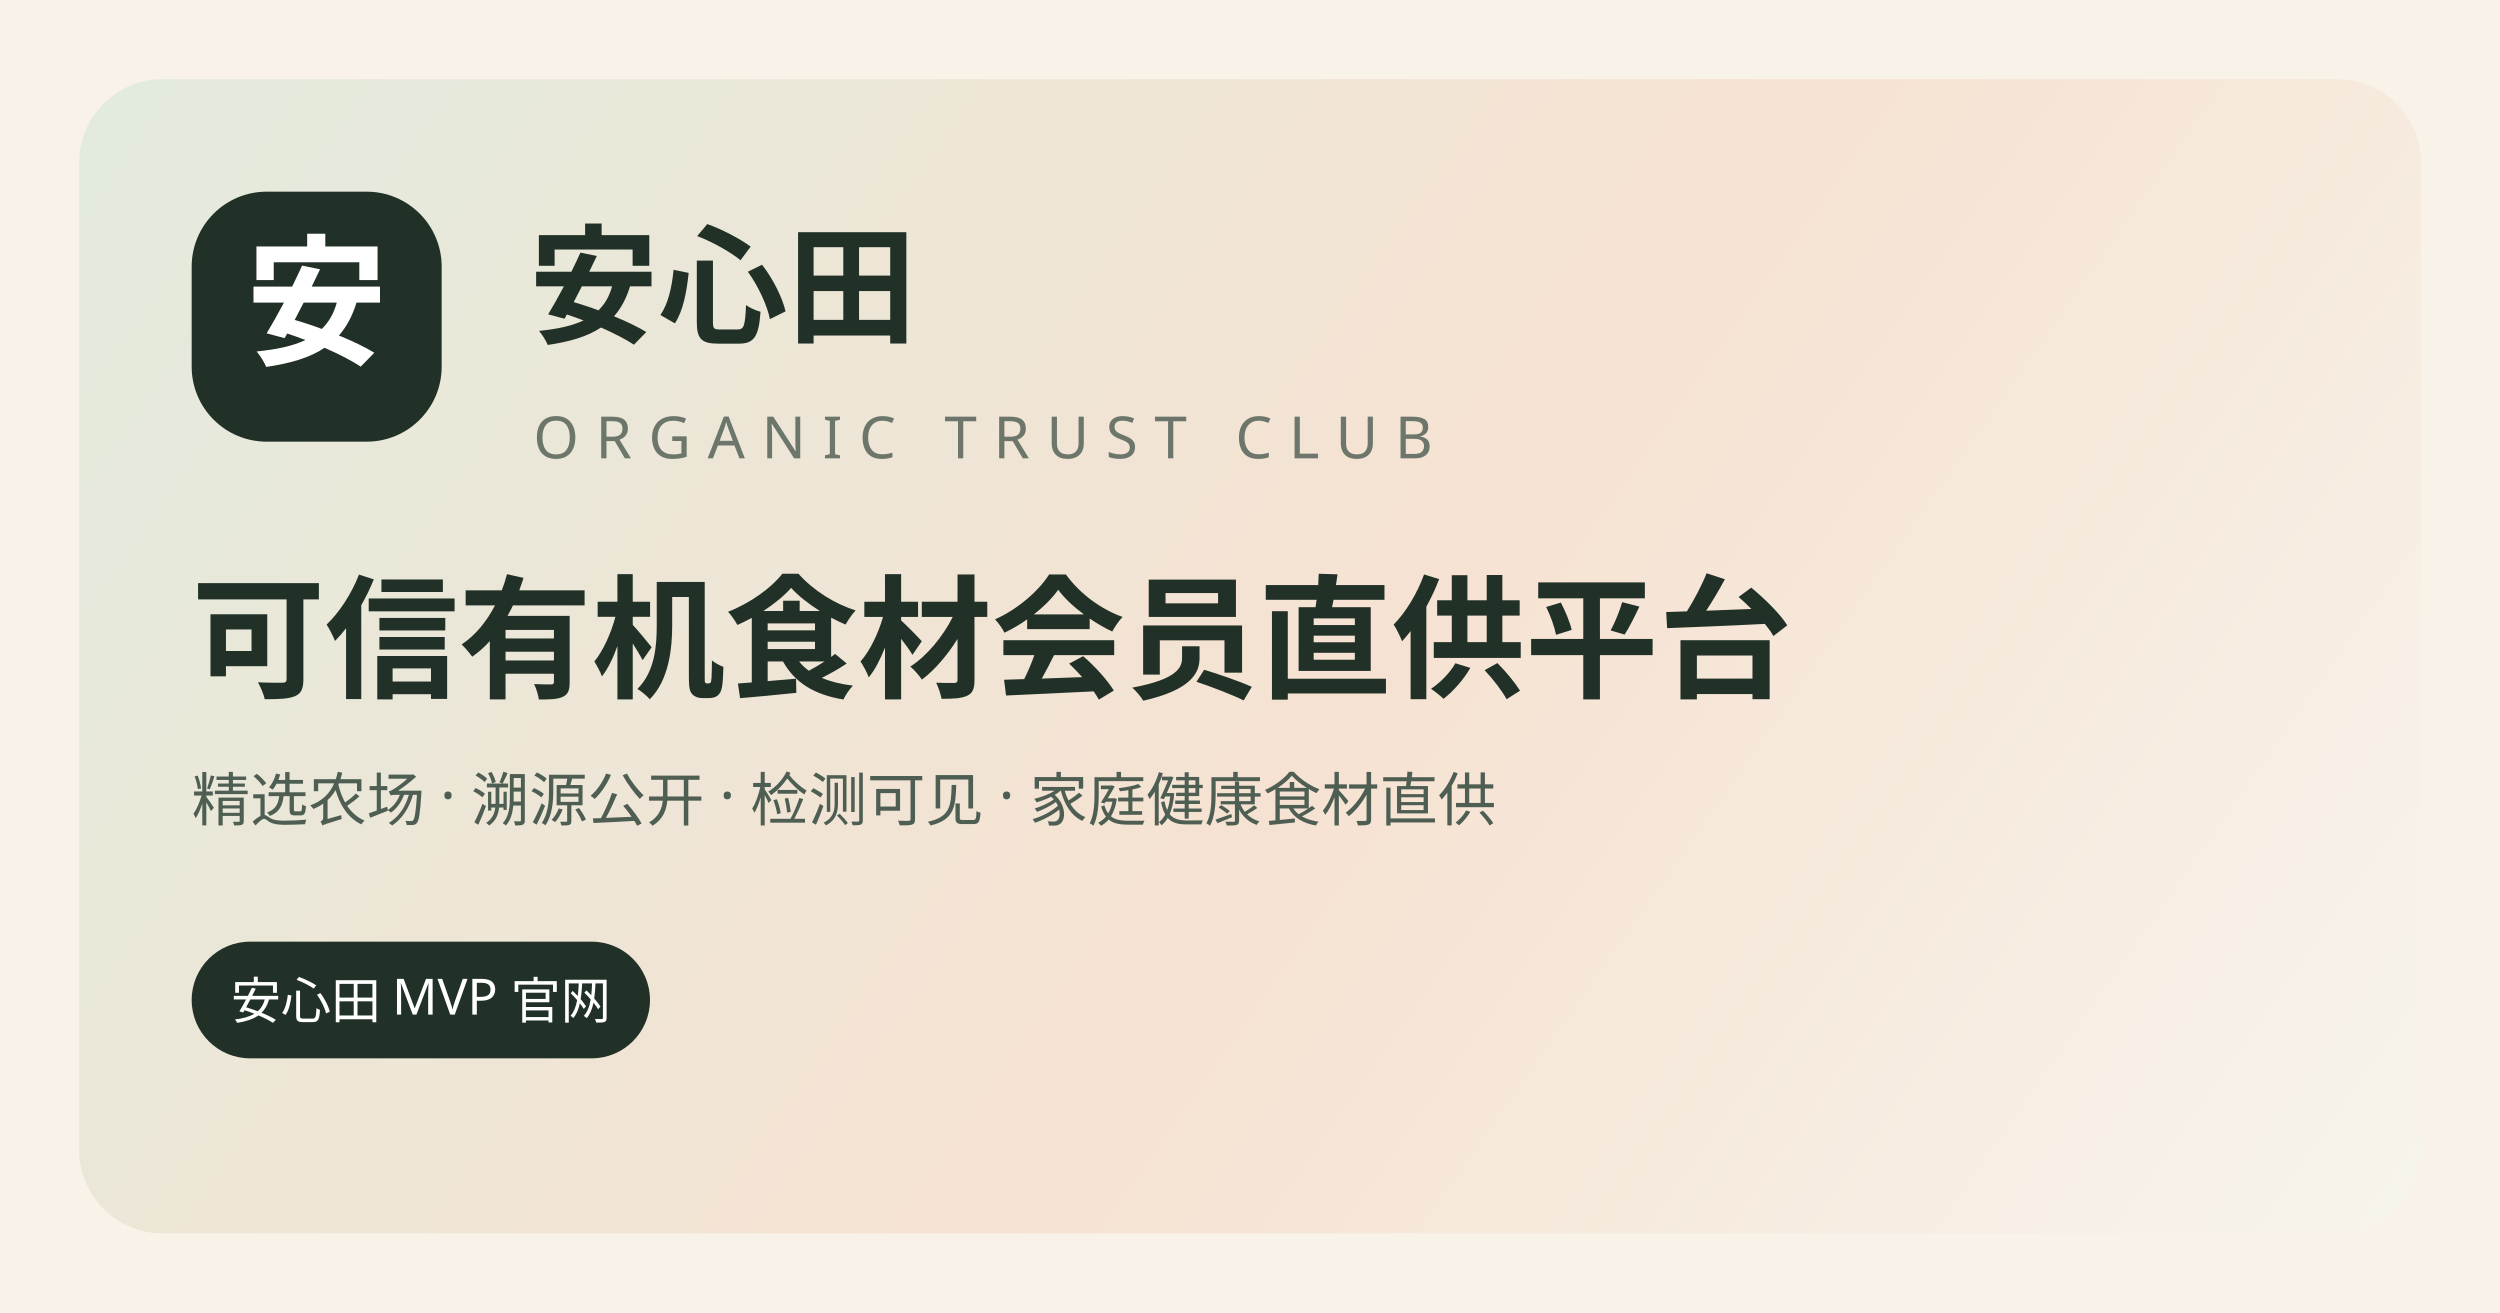
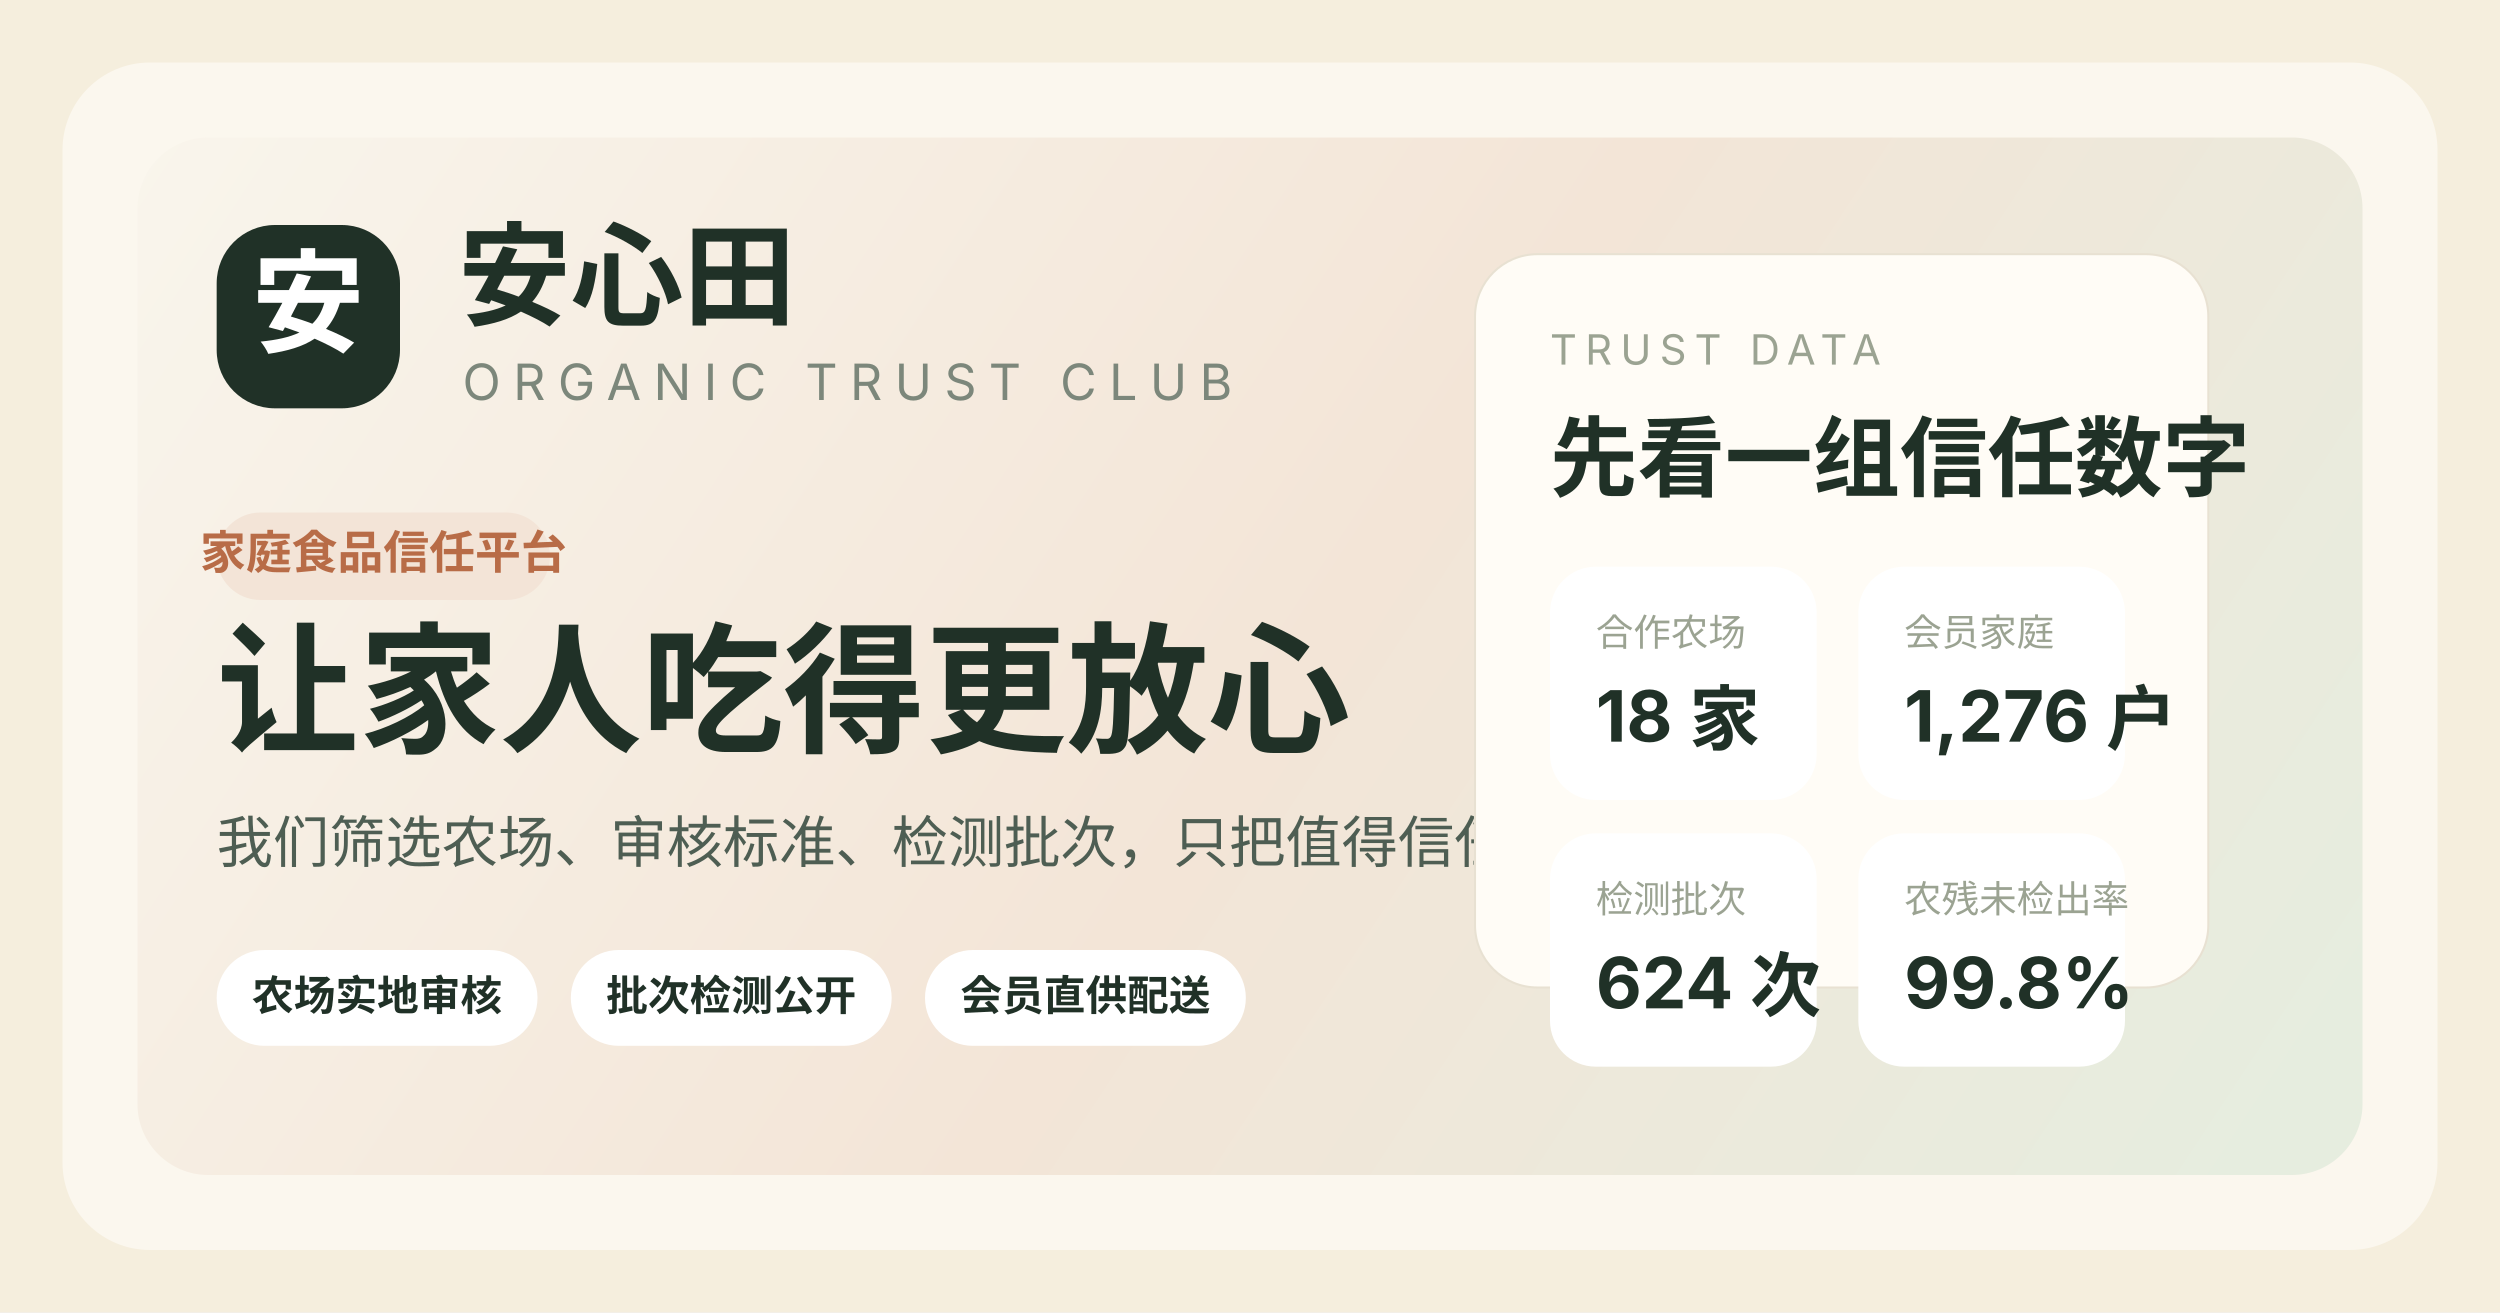
<svg xmlns="http://www.w3.org/2000/svg" width="1200" height="630" viewBox="0 0 1200 630" fill="none">
-   <rect width="1200" height="630" fill="#F8F2E8" />
-   <rect x="38" y="38" width="1124" height="554" rx="40" fill="url(#bg)" />
-   <rect x="92" y="92" width="120" height="120" rx="36" fill="#223127" />
-   <text x="152" y="170" text-anchor="middle" fill="white" font-size="68" font-family="sans-serif" font-weight="700">安</text>
-   <text x="254" y="160" fill="#223127" font-size="62" font-family="sans-serif" font-weight="700">安心田</text>
-   <text x="256" y="220" fill="#6C766B" font-size="28" font-family="sans-serif" letter-spacing="8">ORGANIC TRUST CLUB</text>
-   <text x="92" y="330" fill="#223127" font-size="64" font-family="sans-serif" font-weight="700">可信有机食材会员直供平台</text>
-   <text x="92" y="394" fill="#4E5E53" font-size="28" font-family="sans-serif">精选农场 · 溯源公开 · 检测可见 · 家庭健康食材直供</text>
-   <rect x="92" y="452" width="220" height="56" rx="28" fill="#223127" />
-   <text x="202" y="489" text-anchor="middle" fill="white" font-size="24" font-family="sans-serif">安心田 MVP 官网</text>
+   <rect width="1200" height="630" fill="#F5EEDD" />
+   <rect x="30" y="30" width="1140" height="570" rx="42" fill="#FBF7EE" />
+   <rect x="66" y="66" width="1068" height="498" rx="34" fill="url(#panel)" />
+   <rect x="104" y="108" width="88" height="88" rx="28" fill="#203127" />
+   <text x="148" y="165" text-anchor="middle" fill="#FFFFFF" font-size="54" font-family="PingFang SC, Hiragino Sans GB, Microsoft YaHei, sans-serif" font-weight="700">安</text>
+   <text x="220" y="152" fill="#203127" font-size="54" font-family="PingFang SC, Hiragino Sans GB, Microsoft YaHei, sans-serif" font-weight="700">安心田</text>
+   <text x="222" y="192" fill="#7C877B" font-size="24" letter-spacing="6" font-family="Inter, Arial, sans-serif">ORGANIC TRUST CLUB</text>
+   <rect x="104" y="246" width="160" height="42" rx="21" fill="#F3E4D7" />
+   <text x="184" y="273" text-anchor="middle" fill="#B86C47" font-size="22" font-family="PingFang SC, Hiragino Sans GB, Microsoft YaHei, sans-serif" font-weight="600">家庭食品信任平台</text>
+   <text x="104" y="356" fill="#203127" font-size="68" font-family="PingFang SC, Hiragino Sans GB, Microsoft YaHei, sans-serif" font-weight="700">让家人吃得更放心</text>
+   <text x="104" y="414" fill="#4E5E53" font-size="27" font-family="PingFang SC, Hiragino Sans GB, Microsoft YaHei, sans-serif">
+     我们筛选农场、审核标准、检测批次，只把值得信任的食材送到家庭餐桌。
+   </text>
+   <rect x="104" y="456" width="154" height="46" rx="23" fill="#FFFFFF" />
+   <rect x="274" y="456" width="154" height="46" rx="23" fill="#FFFFFF" />
+   <rect x="444" y="456" width="154" height="46" rx="23" fill="#FFFFFF" />
+   <text x="181" y="485" text-anchor="middle" fill="#203127" font-size="20" font-family="PingFang SC, Hiragino Sans GB, Microsoft YaHei, sans-serif" font-weight="600">农场实地审核</text>
+   <text x="351" y="485" text-anchor="middle" fill="#203127" font-size="20" font-family="PingFang SC, Hiragino Sans GB, Microsoft YaHei, sans-serif" font-weight="600">批次检测公开</text>
+   <text x="521" y="485" text-anchor="middle" fill="#203127" font-size="20" font-family="PingFang SC, Hiragino Sans GB, Microsoft YaHei, sans-serif" font-weight="600">会员直供配送</text>
+   <rect x="708" y="122" width="352" height="352" rx="30" fill="#FFFCF6" stroke="#E8E1D2" />
+   <text x="744" y="175" fill="#9BA392" font-size="20" letter-spacing="4" font-family="Inter, Arial, sans-serif">TRUST DATA</text>
+   <text x="744" y="235" fill="#203127" font-size="42" font-family="PingFang SC, Hiragino Sans GB, Microsoft YaHei, sans-serif" font-weight="700">先看一组信任数字</text>
+   <rect x="744" y="272" width="128" height="112" rx="22" fill="#FFFFFF" />
+   <rect x="892" y="272" width="128" height="112" rx="22" fill="#FFFFFF" />
+   <rect x="744" y="400" width="128" height="112" rx="22" fill="#FFFFFF" />
+   <rect x="892" y="400" width="128" height="112" rx="22" fill="#FFFFFF" />
+   <text x="766" y="310" fill="#9BA392" font-size="18" font-family="PingFang SC, Hiragino Sans GB, Microsoft YaHei, sans-serif">合作农场</text>
+   <text x="766" y="356" fill="#203127" font-size="34" font-family="Inter, Arial, sans-serif" font-weight="700">18 家</text>
+   <text x="914" y="310" fill="#9BA392" font-size="18" font-family="PingFang SC, Hiragino Sans GB, Microsoft YaHei, sans-serif">会员家庭</text>
+   <text x="914" y="356" fill="#203127" font-size="34" font-family="Inter, Arial, sans-serif" font-weight="700">1,276 户</text>
+   <text x="766" y="438" fill="#9BA392" font-size="18" font-family="PingFang SC, Hiragino Sans GB, Microsoft YaHei, sans-serif">检测批次</text>
+   <text x="766" y="484" fill="#203127" font-size="34" font-family="Inter, Arial, sans-serif" font-weight="700">624 次</text>
+   <text x="914" y="438" fill="#9BA392" font-size="18" font-family="PingFang SC, Hiragino Sans GB, Microsoft YaHei, sans-serif">农残未检出率</text>
+   <text x="914" y="484" fill="#203127" font-size="34" font-family="Inter, Arial, sans-serif" font-weight="700">99.8%</text>
  <defs>
-     <linearGradient id="bg" x1="38" y1="38" x2="1041.64" y2="742.526" gradientUnits="userSpaceOnUse">
-       <stop stop-color="#E2EBDD" />
-       <stop offset="0.55" stop-color="#F6E2D2" />
-       <stop offset="1" stop-color="#F7F4EC" />
+     <linearGradient id="panel" x1="66" y1="66" x2="1004" y2="684" gradientUnits="userSpaceOnUse">
+       <stop stop-color="#F9F5EC" />
+       <stop offset="0.54" stop-color="#F3E5D7" />
+       <stop offset="1" stop-color="#E6EDDF" />
    </linearGradient>
  </defs>
</svg>
